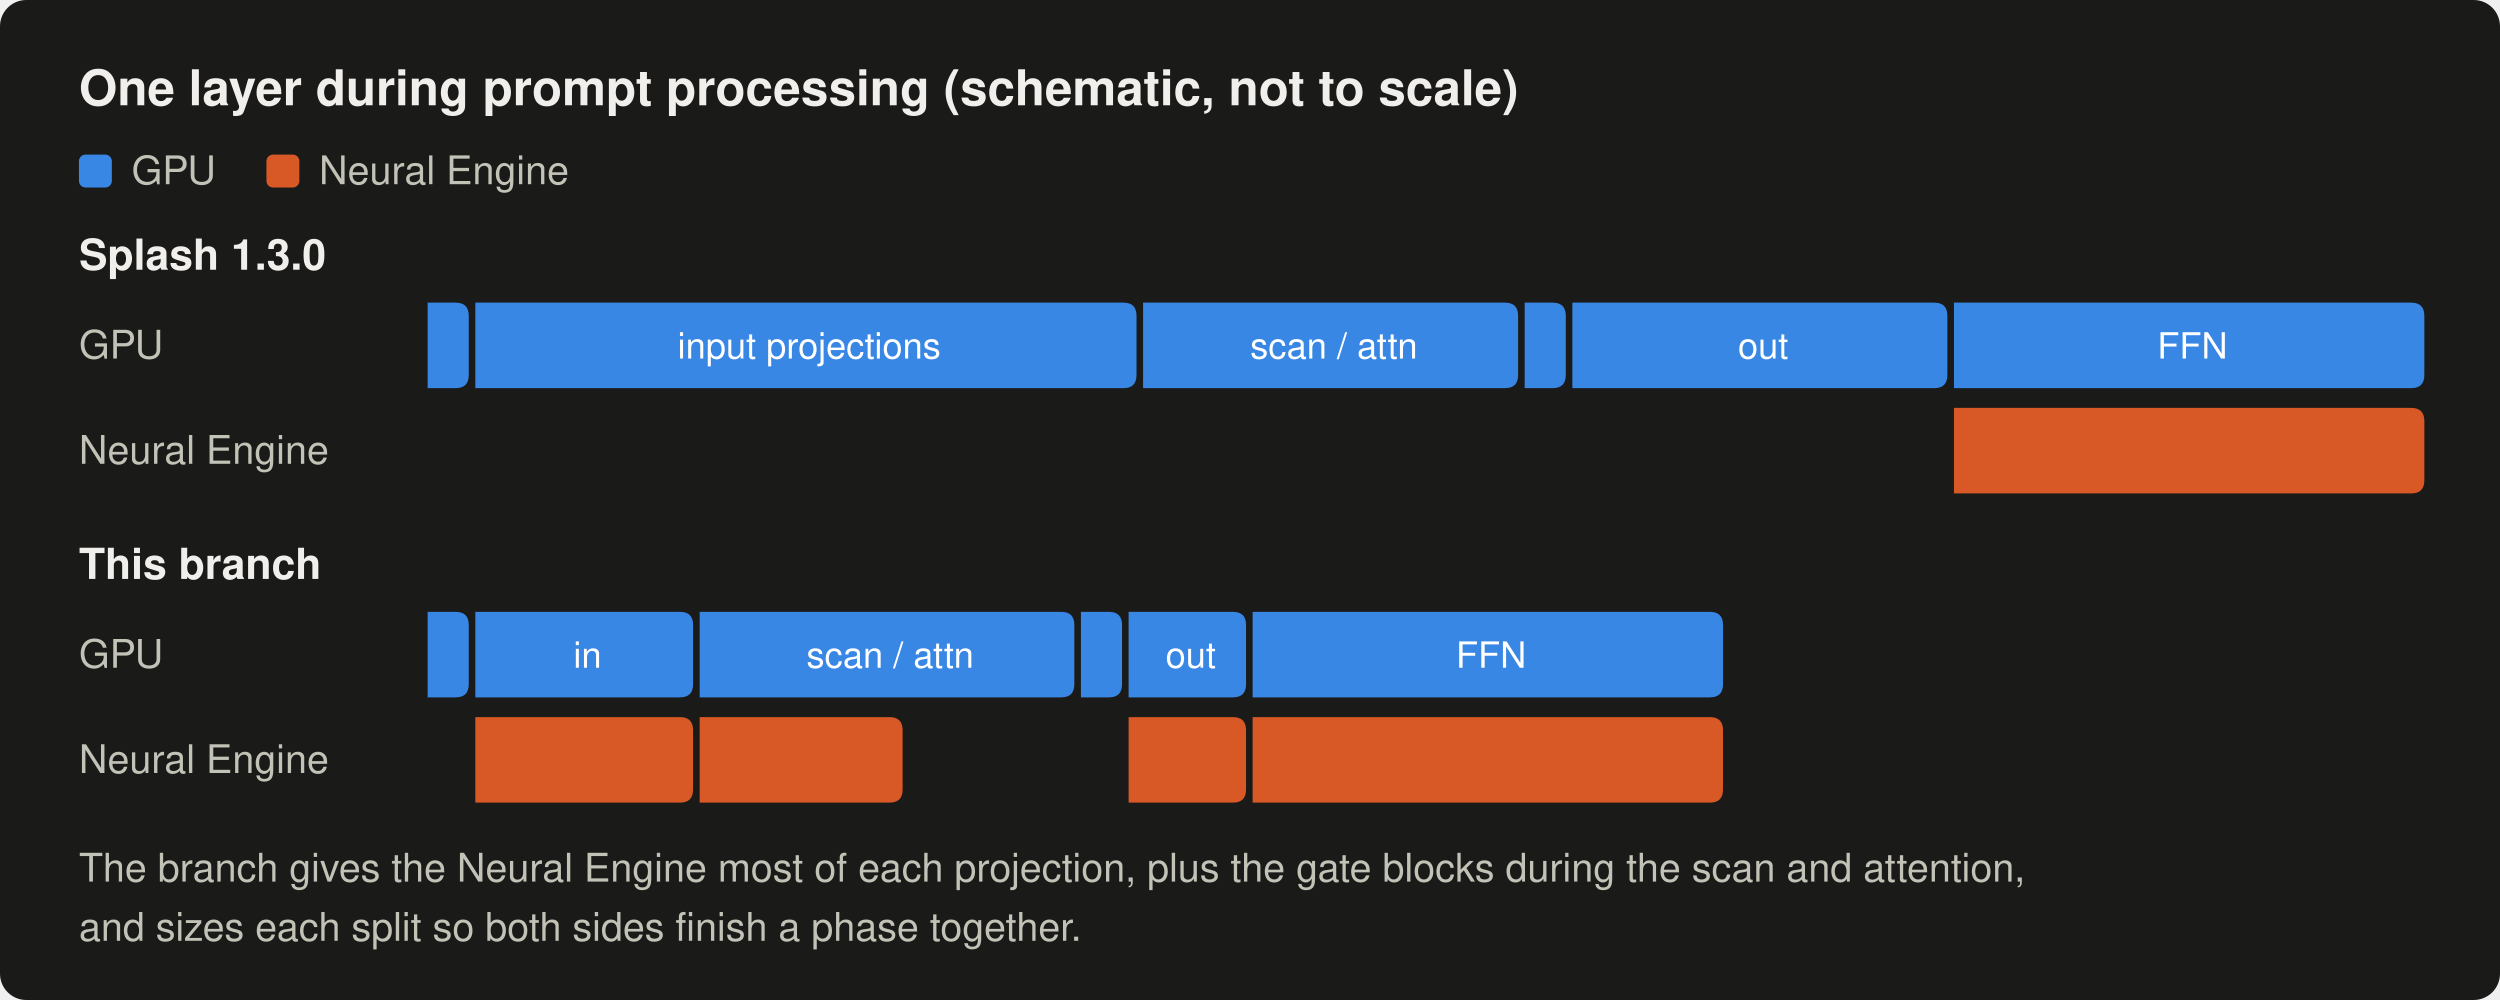
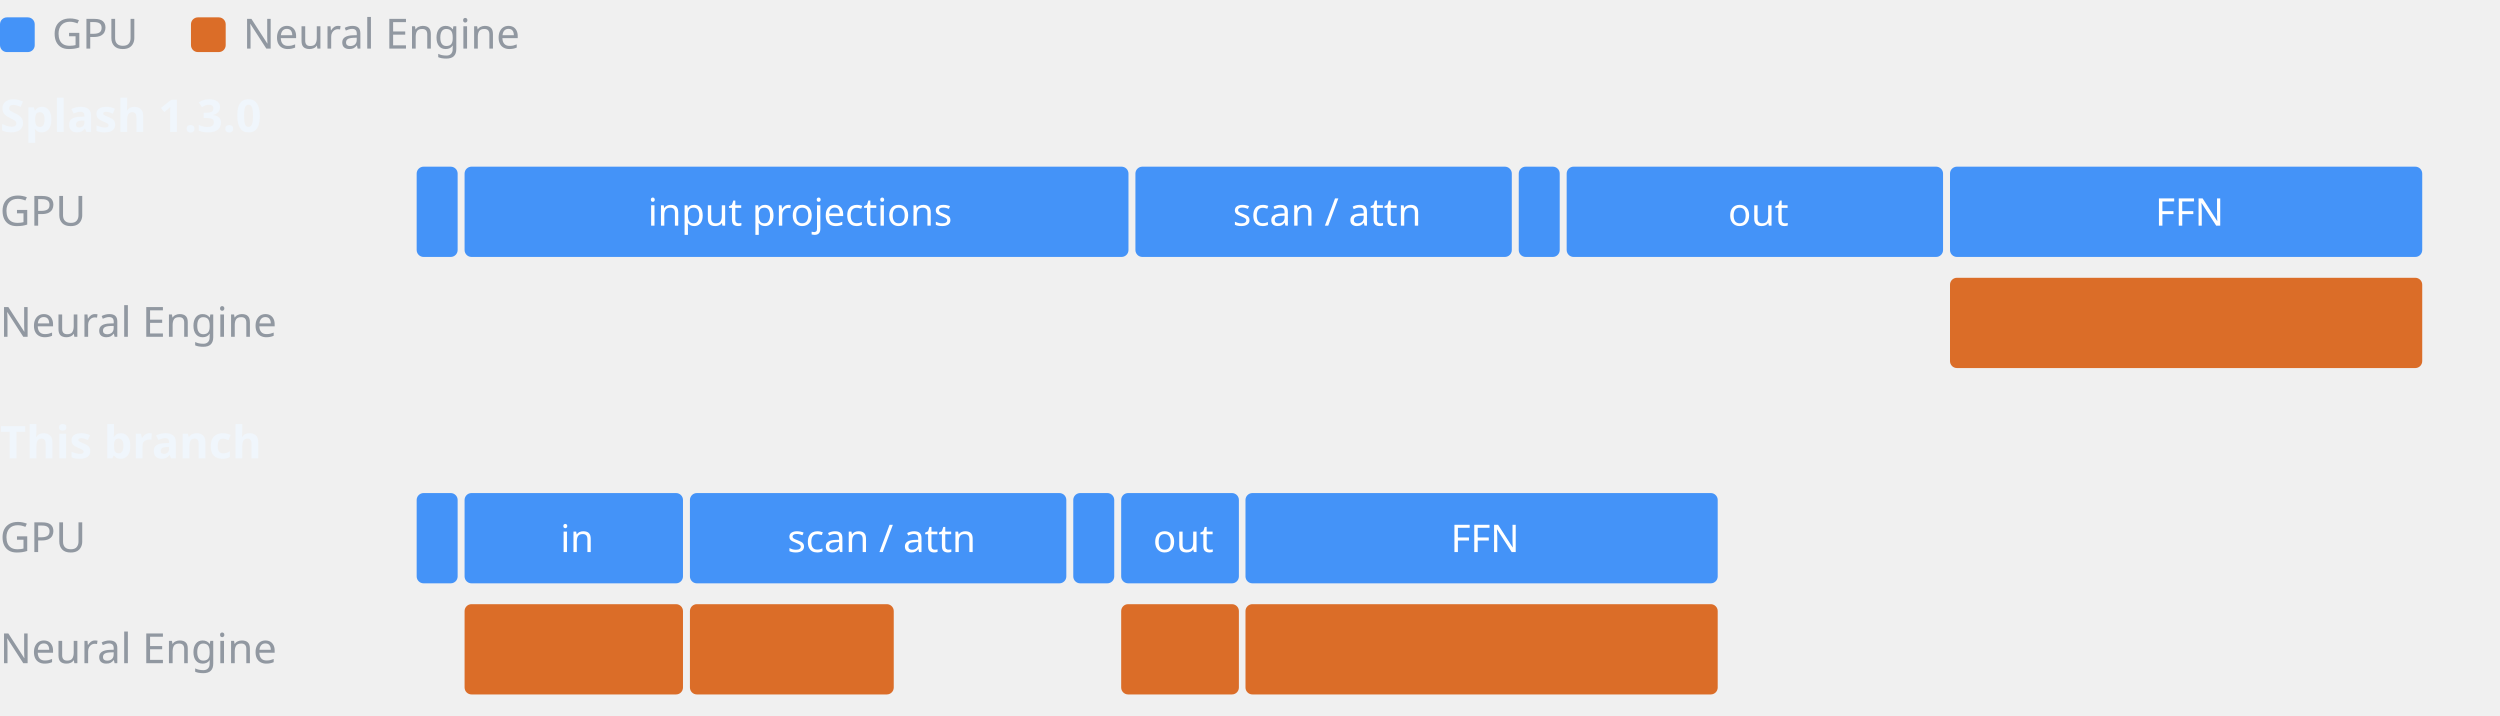
- <svg xmlns="http://www.w3.org/2000/svg" width="760" height="304" viewBox="0 0 760 304" role="img" aria-label="Schematic of GPU and Neural Engine work in one layer, before and after" font-family="-apple-system, BlinkMacSystemFont, 'Segoe UI', Helvetica, Arial, sans-serif">
-   <rect width="100%" height="100%" rx="8" fill="#1a1a19" />
-   <text x="24.0" y="32.0" fill="#f0efec" font-size="15" font-weight="600" text-anchor="start">One layer during prompt processing (schematic, not to scale)</text>
-   <rect x="24" y="47" width="10" height="10" rx="2" fill="#3987e5" />
-   <text x="40.0" y="56.0" fill="#c3c2b7" font-size="12" font-weight="400" text-anchor="start">GPU</text>
-   <rect x="81" y="47" width="10" height="10" rx="2" fill="#d95926" />
-   <text x="97.0" y="56.0" fill="#c3c2b7" font-size="12" font-weight="400" text-anchor="start">Neural Engine</text>
-   <text x="24.0" y="82.0" fill="#f0efec" font-size="13" font-weight="600" text-anchor="start">Splash 1.3.0</text>
-   <text x="24.0" y="109.0" fill="#c3c2b7" font-size="12" font-weight="400" text-anchor="start">GPU</text>
-   <text x="24.0" y="141.0" fill="#c3c2b7" font-size="12" font-weight="400" text-anchor="start">Neural Engine</text>
-   <path d="M130.0,92.0 H138.5 Q142.5,92.0 142.5,96.0 V114.0 Q142.5,118.0 138.5,118.0 H130.0 Z" fill="#3987e5" />
-   <path d="M144.5,92.0 H341.5 Q345.5,92.0 345.5,96.0 V114.0 Q345.5,118.0 341.5,118.0 H144.5 Z" fill="#3987e5" />
-   <text x="246.0" y="109.0" fill="#ffffff" font-size="11" font-weight="400" text-anchor="middle">input projections</text>
-   <path d="M347.5,92.0 H457.5 Q461.5,92.0 461.5,96.0 V114.0 Q461.5,118.0 457.5,118.0 H347.5 Z" fill="#3987e5" />
-   <text x="405.5" y="109.0" fill="#ffffff" font-size="11" font-weight="400" text-anchor="middle">scan / attn</text>
-   <path d="M463.5,92.0 H472.0 Q476.0,92.0 476.0,96.0 V114.0 Q476.0,118.0 472.0,118.0 H463.5 Z" fill="#3987e5" />
-   <path d="M478.0,92.0 H588.0 Q592.0,92.0 592.0,96.0 V114.0 Q592.0,118.0 588.0,118.0 H478.0 Z" fill="#3987e5" />
-   <text x="536.0" y="109.0" fill="#ffffff" font-size="11" font-weight="400" text-anchor="middle">out</text>
-   <path d="M594.0,92.0 H733.0 Q737.0,92.0 737.0,96.0 V114.0 Q737.0,118.0 733.0,118.0 H594.0 Z" fill="#3987e5" />
-   <path d="M594.0,124.0 H733.0 Q737.0,124.0 737.0,128.0 V146.0 Q737.0,150.0 733.0,150.0 H594.0 Z" fill="#d95926" />
-   <text x="666.5" y="109.0" fill="#ffffff" font-size="11" font-weight="400" text-anchor="middle">FFN</text>
-   <text x="24.0" y="176.0" fill="#f0efec" font-size="13" font-weight="600" text-anchor="start">This branch</text>
-   <text x="24.0" y="203.0" fill="#c3c2b7" font-size="12" font-weight="400" text-anchor="start">GPU</text>
-   <text x="24.0" y="235.0" fill="#c3c2b7" font-size="12" font-weight="400" text-anchor="start">Neural Engine</text>
-   <path d="M130.0,186.0 H138.5 Q142.5,186.0 142.5,190.0 V208.0 Q142.5,212.0 138.5,212.0 H130.0 Z" fill="#3987e5" />
-   <path d="M144.5,186.0 H206.7 Q210.7,186.0 210.7,190.0 V208.0 Q210.7,212.0 206.7,212.0 H144.5 Z" fill="#3987e5" />
-   <path d="M144.5,218.0 H206.7 Q210.7,218.0 210.7,222.0 V240.0 Q210.7,244.0 206.7,244.0 H144.5 Z" fill="#d95926" />
-   <text x="178.6" y="203.0" fill="#ffffff" font-size="11" font-weight="400" text-anchor="middle">in</text>
-   <path d="M212.7,186.0 H322.6 Q326.6,186.0 326.6,190.0 V208.0 Q326.6,212.0 322.6,212.0 H212.7 Z" fill="#3987e5" />
-   <path d="M212.7,218.0 H270.4 Q274.4,218.0 274.4,222.0 V240.0 Q274.4,244.0 270.4,244.0 H212.7 Z" fill="#d95926" />
-   <text x="270.6" y="203.0" fill="#ffffff" font-size="11" font-weight="400" text-anchor="middle">scan / attn</text>
-   <path d="M328.6,186.0 H337.1 Q341.1,186.0 341.1,190.0 V208.0 Q341.1,212.0 337.1,212.0 H328.6 Z" fill="#3987e5" />
-   <path d="M343.1,186.0 H374.8 Q378.8,186.0 378.8,190.0 V208.0 Q378.8,212.0 374.8,212.0 H343.1 Z" fill="#3987e5" />
-   <path d="M343.1,218.0 H374.8 Q378.8,218.0 378.8,222.0 V240.0 Q378.8,244.0 374.8,244.0 H343.1 Z" fill="#d95926" />
-   <text x="362.0" y="203.0" fill="#ffffff" font-size="11" font-weight="400" text-anchor="middle">out</text>
-   <path d="M380.8,186.0 H519.8 Q523.8,186.0 523.8,190.0 V208.0 Q523.8,212.0 519.8,212.0 H380.8 Z" fill="#3987e5" />
-   <path d="M380.8,218.0 H519.8 Q523.8,218.0 523.8,222.0 V240.0 Q523.8,244.0 519.8,244.0 H380.8 Z" fill="#d95926" />
-   <text x="453.3" y="203.0" fill="#ffffff" font-size="11" font-weight="400" text-anchor="middle">FFN</text>
-   <text x="24.0" y="268.0" fill="#c3c2b7" font-size="12" font-weight="400" text-anchor="start">The branch gives the Neural Engine most of each projection, plus the gate blocks during the scan and attention,</text>
-   <text x="24.0" y="286.0" fill="#c3c2b7" font-size="12" font-weight="400" text-anchor="start">and sizes each split so both sides finish a phase together.</text>
+ <svg xmlns="http://www.w3.org/2000/svg" width="720" height="206" viewBox="0 0 720 206" role="img" aria-label="Schematic of GPU and Neural Engine work in one layer, before and after" font-family="-apple-system, BlinkMacSystemFont, 'Segoe UI', 'Noto Sans', Helvetica, Arial, sans-serif">
+   <rect x="0" y="5" width="10" height="10" rx="2" fill="#4493f8" />
+   <text x="15.0" y="14.0" fill="#9198a1" font-size="12" font-weight="400" text-anchor="start">GPU</text>
+   <rect x="55" y="5" width="10" height="10" rx="2" fill="#db6d28" />
+   <text x="70.0" y="14.0" fill="#9198a1" font-size="12" font-weight="400" text-anchor="start">Neural Engine</text>
+   <text x="0.0" y="38.0" fill="#f0f6fc" font-size="13" font-weight="600" text-anchor="start">Splash 1.3.0</text>
+   <text x="0.0" y="65.0" fill="#9198a1" font-size="12" font-weight="400" text-anchor="start">GPU</text>
+   <text x="0.0" y="97.0" fill="#9198a1" font-size="12" font-weight="400" text-anchor="start">Neural Engine</text>
+   <rect x="120.0" y="48.0" width="11.8" height="26" rx="2" fill="#4493f8" />
+   <rect x="133.8" y="48.0" width="191.2" height="26" rx="2" fill="#4493f8" />
+   <text x="230.4" y="65.0" fill="#ffffff" font-size="11" font-weight="400" text-anchor="middle">input projections</text>
+   <rect x="327.0" y="48.0" width="108.4" height="26" rx="2" fill="#4493f8" />
+   <text x="382.2" y="65.0" fill="#ffffff" font-size="11" font-weight="400" text-anchor="middle">scan / attn</text>
+   <rect x="437.4" y="48.0" width="11.8" height="26" rx="2" fill="#4493f8" />
+   <rect x="451.2" y="48.0" width="108.4" height="26" rx="2" fill="#4493f8" />
+   <text x="506.4" y="65.0" fill="#ffffff" font-size="11" font-weight="400" text-anchor="middle">out</text>
+   <rect x="561.6" y="48.0" width="136.0" height="26" rx="2" fill="#4493f8" />
+   <rect x="561.6" y="80.0" width="136.0" height="26" rx="2" fill="#db6d28" />
+   <text x="630.6" y="65.0" fill="#ffffff" font-size="11" font-weight="400" text-anchor="middle">FFN</text>
+   <text x="0.0" y="132.0" fill="#f0f6fc" font-size="13" font-weight="600" text-anchor="start">This branch</text>
+   <text x="0.0" y="159.0" fill="#9198a1" font-size="12" font-weight="400" text-anchor="start">GPU</text>
+   <text x="0.0" y="191.0" fill="#9198a1" font-size="12" font-weight="400" text-anchor="start">Neural Engine</text>
+   <rect x="120.0" y="142.0" width="11.8" height="26" rx="2" fill="#4493f8" />
+   <rect x="133.8" y="142.0" width="62.9" height="26" rx="2" fill="#4493f8" />
+   <rect x="133.8" y="174.0" width="62.9" height="26" rx="2" fill="#db6d28" />
+   <text x="166.2" y="159.0" fill="#ffffff" font-size="11" font-weight="400" text-anchor="middle">in</text>
+   <rect x="198.7" y="142.0" width="108.4" height="26" rx="2" fill="#4493f8" />
+   <rect x="198.7" y="174.0" width="58.7" height="26" rx="2" fill="#db6d28" />
+   <text x="253.9" y="159.0" fill="#ffffff" font-size="11" font-weight="400" text-anchor="middle">scan / attn</text>
+   <rect x="309.1" y="142.0" width="11.8" height="26" rx="2" fill="#4493f8" />
+   <rect x="322.9" y="142.0" width="33.9" height="26" rx="2" fill="#4493f8" />
+   <rect x="322.9" y="174.0" width="33.9" height="26" rx="2" fill="#db6d28" />
+   <text x="340.8" y="159.0" fill="#ffffff" font-size="11" font-weight="400" text-anchor="middle">out</text>
+   <rect x="358.7" y="142.0" width="136.0" height="26" rx="2" fill="#4493f8" />
+   <rect x="358.7" y="174.0" width="136.0" height="26" rx="2" fill="#db6d28" />
+   <text x="427.7" y="159.0" fill="#ffffff" font-size="11" font-weight="400" text-anchor="middle">FFN</text>
</svg>
